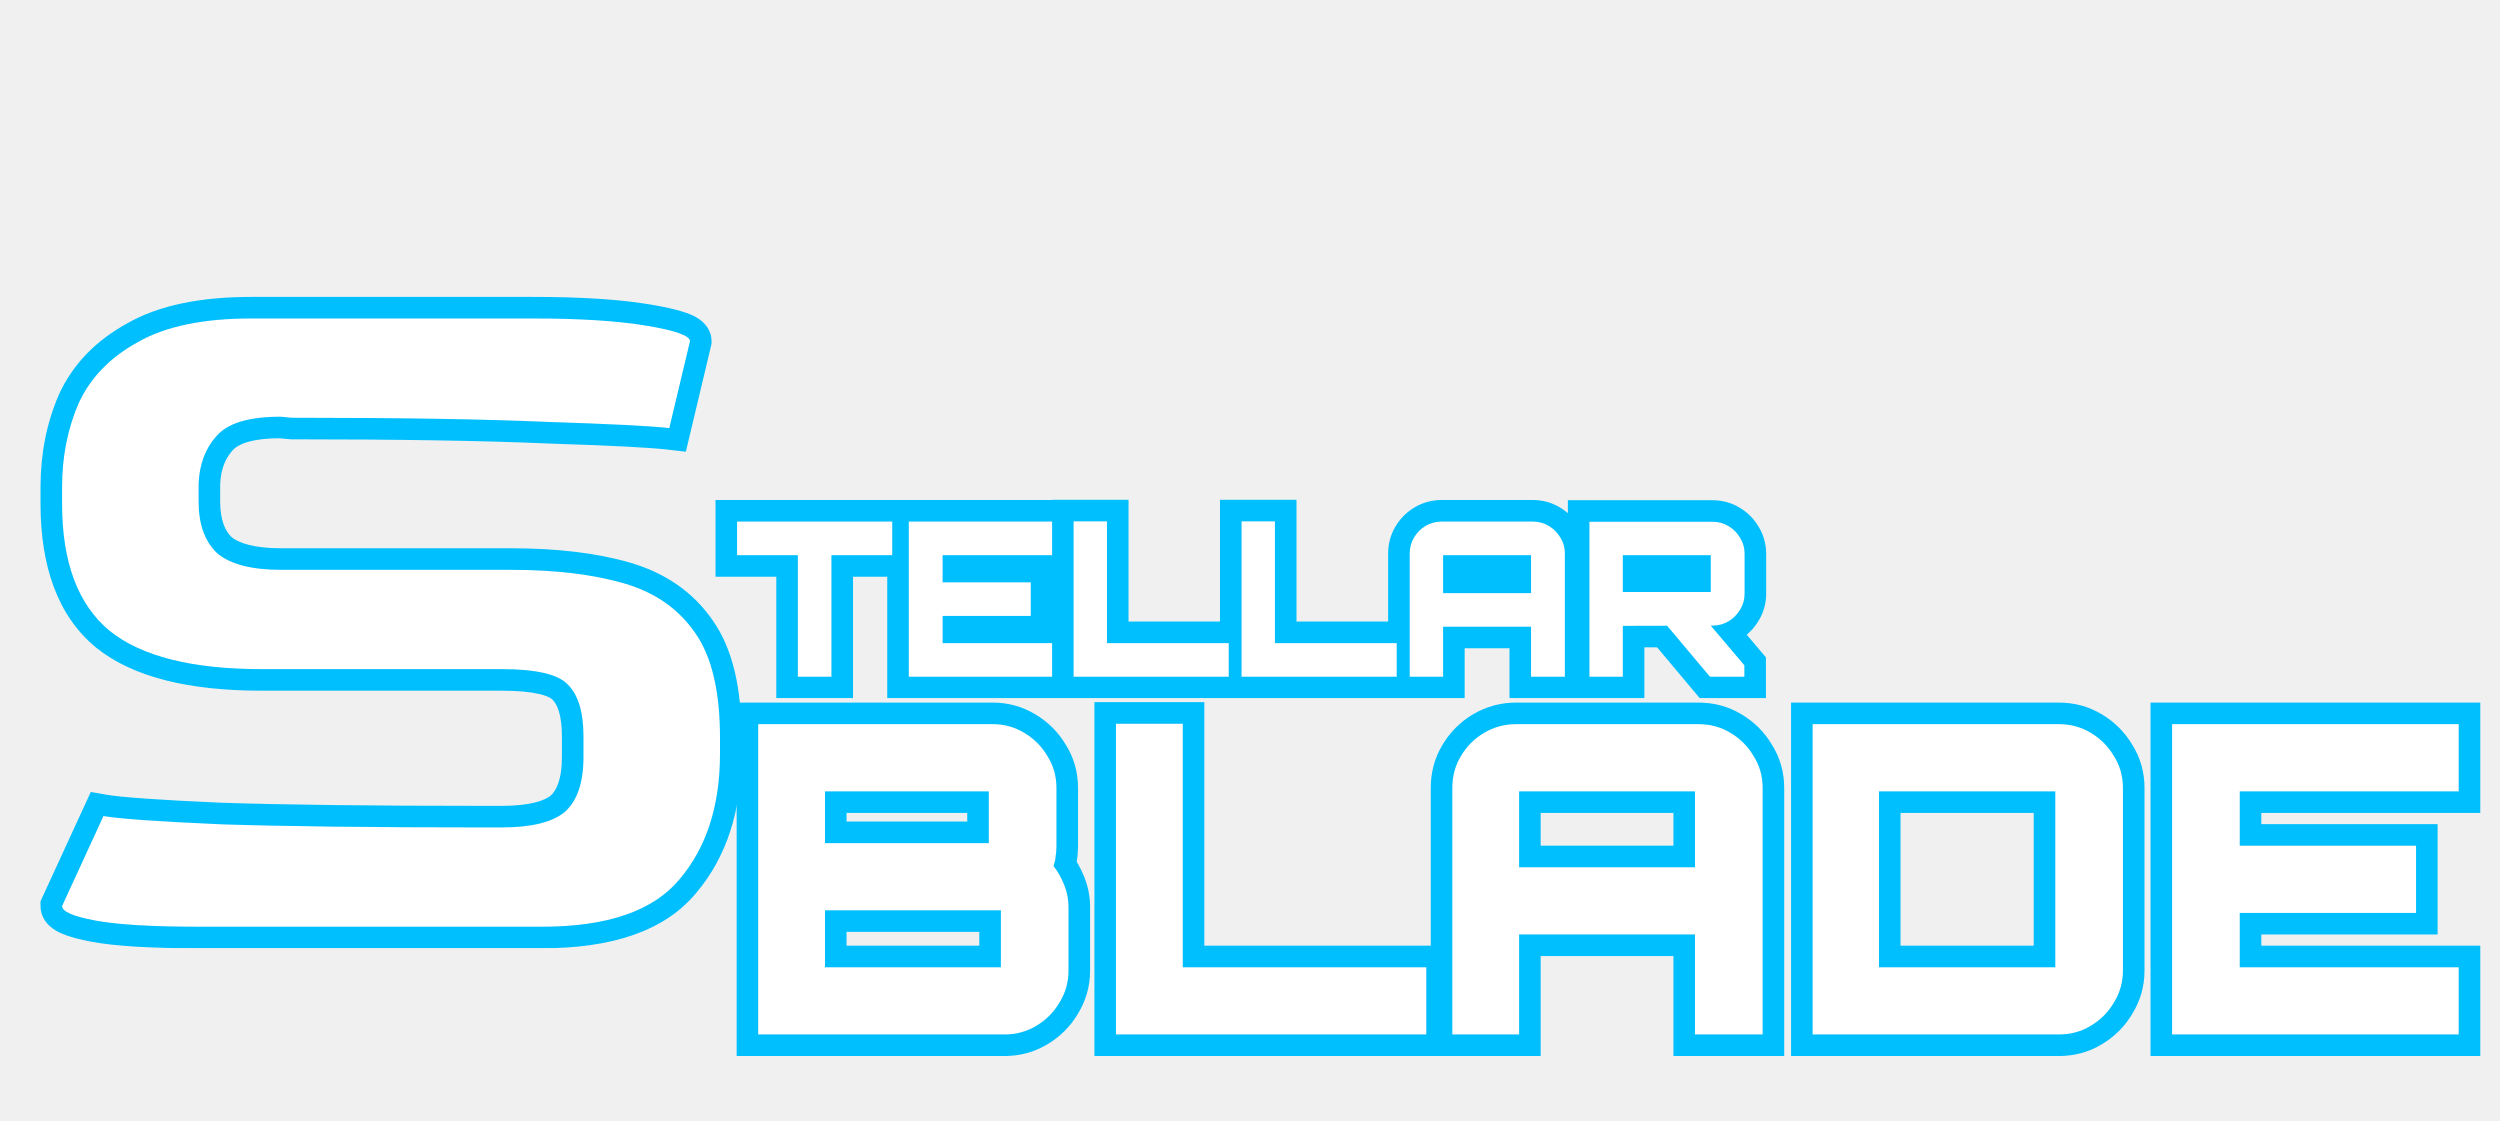
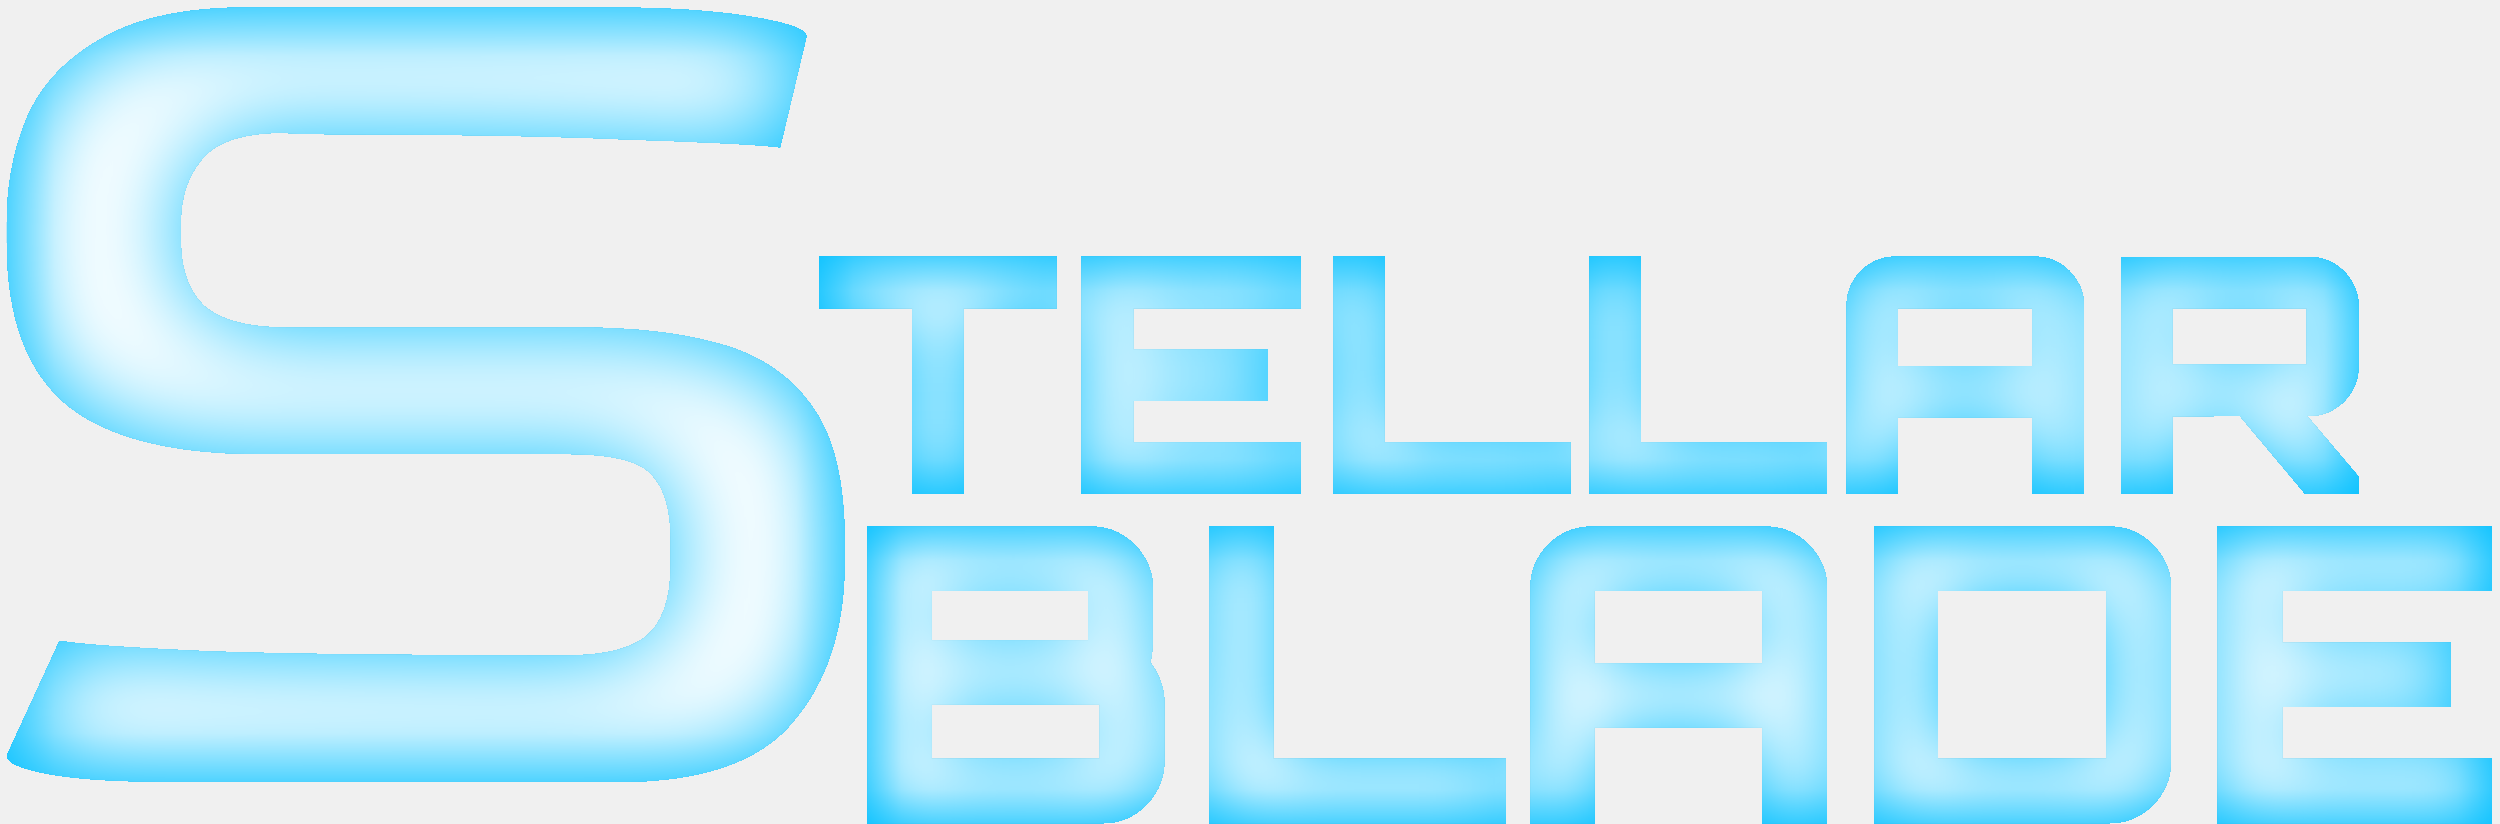
- <svg xmlns="http://www.w3.org/2000/svg" width="116" height="52" viewBox="0 0 116 52" fill="none">
-   <mask id="path-1-outside-1_1_17" maskUnits="userSpaceOnUse" x="33" y="22.4" width="49" height="10" fill="black">
-     <rect fill="white" x="33" y="22.4" width="49" height="10" />
-     <path d="M37.02 31.4V25.76H34.2V24.2H41.4V25.76H38.58V31.4H37.02ZM42.168 31.4V24.2H48.818V25.76H43.738V27.02H47.828V28.58H43.738V29.84H48.818V31.4H42.168ZM49.814 31.4V24.19H51.364V29.84H57.014V31.4H49.814ZM57.607 31.4V24.19H59.157V29.84H64.807V31.4H57.607ZM65.41 31.4V25.68C65.41 25.407 65.477 25.16 65.61 24.94C65.743 24.713 65.923 24.533 66.15 24.4C66.377 24.267 66.623 24.2 66.89 24.2H71.12C71.393 24.2 71.64 24.267 71.86 24.4C72.087 24.533 72.267 24.713 72.4 24.94C72.54 25.16 72.61 25.407 72.61 25.68V31.4H71.04V29.08H66.96V31.4H65.41ZM66.96 27.52H71.04V25.76H66.96V27.52ZM79.34 31.4L77.249 28.91H79.279L80.939 30.87V31.4H79.34ZM73.749 31.4V24.21H79.46C79.733 24.21 79.98 24.277 80.2 24.41C80.426 24.543 80.606 24.723 80.74 24.95C80.879 25.177 80.95 25.423 80.95 25.69V27.55C80.95 27.817 80.879 28.063 80.74 28.29C80.606 28.517 80.426 28.697 80.2 28.83C79.98 28.963 79.733 29.03 79.46 29.03L75.299 29.04V31.4H73.749ZM75.299 27.47L79.379 27.47V25.76L75.299 25.76V27.47Z" />
-   </mask>
-   <path d="M37.02 31.4V25.76H34.2V24.2H41.4V25.76H38.58V31.4H37.02ZM42.168 31.4V24.2H48.818V25.76H43.738V27.02H47.828V28.58H43.738V29.84H48.818V31.4H42.168ZM49.814 31.4V24.19H51.364V29.84H57.014V31.4H49.814ZM57.607 31.4V24.19H59.157V29.84H64.807V31.4H57.607ZM65.41 31.4V25.68C65.41 25.407 65.477 25.16 65.61 24.94C65.743 24.713 65.923 24.533 66.15 24.4C66.377 24.267 66.623 24.2 66.89 24.2H71.12C71.393 24.2 71.64 24.267 71.86 24.4C72.087 24.533 72.267 24.713 72.4 24.94C72.54 25.16 72.61 25.407 72.61 25.68V31.4H71.04V29.08H66.96V31.4H65.41ZM66.96 27.52H71.04V25.76H66.96V27.52ZM79.34 31.4L77.249 28.91H79.279L80.939 30.87V31.4H79.34ZM73.749 31.4V24.21H79.46C79.733 24.21 79.98 24.277 80.2 24.41C80.426 24.543 80.606 24.723 80.74 24.95C80.879 25.177 80.95 25.423 80.95 25.69V27.55C80.95 27.817 80.879 28.063 80.74 28.29C80.606 28.517 80.426 28.697 80.2 28.83C79.98 28.963 79.733 29.03 79.46 29.03L75.299 29.04V31.4H73.749ZM75.299 27.47L79.379 27.47V25.76L75.299 25.76V27.47Z" fill="white" />
-   <path d="M37.02 31.4H36.02V32.4H37.02V31.4ZM37.02 25.76H38.02V24.76H37.02V25.76ZM34.2 25.76H33.2V26.76H34.2V25.76ZM34.2 24.2V23.2H33.2V24.2H34.2ZM41.4 24.2H42.4V23.2H41.4V24.2ZM41.4 25.76V26.76H42.4V25.76H41.4ZM38.58 25.76V24.76H37.58V25.76H38.58ZM38.58 31.4V32.4H39.58V31.4H38.58ZM38.02 31.4V25.76H36.02V31.4H38.02ZM37.02 24.76H34.2V26.76H37.02V24.76ZM35.2 25.76V24.2H33.2V25.76H35.2ZM34.2 25.2H41.4V23.2H34.2V25.2ZM40.4 24.2V25.76H42.4V24.2H40.4ZM41.4 24.76H38.58V26.76H41.4V24.76ZM37.58 25.76V31.4H39.58V25.76H37.58ZM38.58 30.4H37.02V32.4H38.58V30.4ZM42.168 31.4H41.168V32.4H42.168V31.4ZM42.168 24.2V23.2H41.168V24.2H42.168ZM48.818 24.2H49.818V23.2H48.818V24.2ZM48.818 25.76V26.76H49.818V25.76H48.818ZM43.738 25.76V24.76H42.738V25.76H43.738ZM43.738 27.02H42.738V28.02H43.738V27.02ZM47.828 27.02H48.828V26.02H47.828V27.02ZM47.828 28.58V29.58H48.828V28.58H47.828ZM43.738 28.58V27.58H42.738V28.58H43.738ZM43.738 29.84H42.738V30.84H43.738V29.84ZM48.818 29.84H49.818V28.84H48.818V29.84ZM48.818 31.4V32.4H49.818V31.4H48.818ZM43.168 31.4V24.2H41.168V31.4H43.168ZM42.168 25.2H48.818V23.2H42.168V25.2ZM47.818 24.2V25.76H49.818V24.2H47.818ZM48.818 24.76H43.738V26.76H48.818V24.76ZM42.738 25.76V27.02H44.738V25.76H42.738ZM43.738 28.02H47.828V26.02H43.738V28.02ZM46.828 27.02V28.58H48.828V27.02H46.828ZM47.828 27.58H43.738V29.58H47.828V27.58ZM42.738 28.58V29.84H44.738V28.58H42.738ZM43.738 30.84H48.818V28.84H43.738V30.84ZM47.818 29.84V31.4H49.818V29.84H47.818ZM48.818 30.4H42.168V32.4H48.818V30.4ZM49.814 31.4H48.814V32.4H49.814V31.4ZM49.814 24.19V23.19H48.814V24.19H49.814ZM51.364 24.19H52.364V23.19H51.364V24.19ZM51.364 29.84H50.364V30.84H51.364V29.84ZM57.014 29.84H58.014V28.84H57.014V29.84ZM57.014 31.4V32.4H58.014V31.4H57.014ZM50.814 31.4V24.19H48.814V31.4H50.814ZM49.814 25.19H51.364V23.19H49.814V25.19ZM50.364 24.19V29.84H52.364V24.19H50.364ZM51.364 30.84H57.014V28.84H51.364V30.84ZM56.014 29.84V31.4H58.014V29.84H56.014ZM57.014 30.4H49.814V32.4H57.014V30.4ZM57.607 31.4H56.607V32.4H57.607V31.4ZM57.607 24.19V23.19H56.607V24.19H57.607ZM59.157 24.19H60.157V23.19H59.157V24.19ZM59.157 29.84H58.157V30.84H59.157V29.84ZM64.807 29.84H65.807V28.84H64.807V29.84ZM64.807 31.4V32.4H65.807V31.4H64.807ZM58.607 31.4V24.19H56.607V31.4H58.607ZM57.607 25.19H59.157V23.19H57.607V25.19ZM58.157 24.19V29.84H60.157V24.19H58.157ZM59.157 30.84H64.807V28.84H59.157V30.84ZM63.807 29.84V31.4H65.807V29.84H63.807ZM64.807 30.4H57.607V32.4H64.807V30.4ZM65.41 31.4H64.41V32.4H65.41V31.4ZM65.61 24.94L66.465 25.458L66.472 25.447L65.61 24.94ZM66.15 24.4L65.643 23.538L65.643 23.538L66.15 24.4ZM71.86 24.4L71.342 25.255L71.353 25.262L71.86 24.4ZM72.4 24.94L71.538 25.447L71.547 25.462L71.556 25.477L72.4 24.94ZM72.61 31.4V32.4H73.61V31.4H72.61ZM71.04 31.4H70.04V32.4H71.04V31.4ZM71.04 29.08H72.04V28.08H71.04V29.08ZM66.96 29.08V28.08H65.96V29.08H66.96ZM66.96 31.4V32.4H67.96V31.4H66.96ZM66.96 27.52H65.96V28.52H66.96V27.52ZM71.04 27.52V28.52H72.04V27.52H71.04ZM71.04 25.76H72.04V24.76H71.04V25.76ZM66.96 25.76V24.76H65.96V25.76H66.96ZM66.41 31.4V25.68H64.41V31.4H66.41ZM66.41 25.68C66.41 25.578 66.433 25.512 66.465 25.458L64.755 24.422C64.521 24.808 64.41 25.236 64.41 25.68H66.41ZM66.472 25.447C66.519 25.367 66.577 25.309 66.657 25.262L65.643 23.538C65.27 23.758 64.968 24.06 64.748 24.433L66.472 25.447ZM66.657 25.262C66.728 25.22 66.799 25.2 66.89 25.2V23.2C66.448 23.2 66.026 23.313 65.643 23.538L66.657 25.262ZM66.89 25.2H71.12V23.2L66.89 23.2V25.2ZM71.12 25.2C71.223 25.2 71.288 25.223 71.342 25.255L72.378 23.545C71.992 23.311 71.564 23.2 71.12 23.2V25.2ZM71.353 25.262C71.433 25.309 71.491 25.367 71.538 25.447L73.262 24.433C73.043 24.06 72.74 23.758 72.367 23.538L71.353 25.262ZM71.556 25.477C71.589 25.529 71.61 25.587 71.61 25.68H73.61C73.61 25.226 73.491 24.791 73.244 24.403L71.556 25.477ZM71.61 25.68V31.4H73.61V25.68H71.61ZM72.61 30.4H71.04V32.4H72.61V30.4ZM72.04 31.4V29.08H70.04V31.4H72.04ZM71.04 28.08H66.96V30.08H71.04V28.08ZM65.96 29.08V31.4H67.96V29.08H65.96ZM66.96 30.4H65.41V32.4H66.96V30.4ZM66.96 28.52H71.04V26.52H66.96V28.52ZM72.04 27.52V25.76H70.04V27.52H72.04ZM71.04 24.76H66.96V26.76H71.04V24.76ZM65.96 25.76V27.52H67.96V25.76H65.96ZM79.34 31.4L78.573 32.043L78.873 32.4H79.34V31.4ZM77.249 28.91V27.91L75.105 27.91L76.484 29.553L77.249 28.91ZM79.279 28.91L80.043 28.264L79.743 27.91H79.279V28.91ZM80.939 30.87H81.939V30.503L81.703 30.224L80.939 30.87ZM80.939 31.4V32.4H81.939V31.4H80.939ZM73.749 31.4H72.749V32.4H73.749V31.4ZM73.749 24.21V23.21H72.749V24.21L73.749 24.21ZM80.2 24.41L79.681 25.265L79.692 25.272L80.2 24.41ZM80.74 24.95L79.877 25.457L79.883 25.466L79.889 25.476L80.74 24.95ZM80.74 28.29L79.889 27.765L79.883 27.774L79.877 27.783L80.74 28.29ZM80.2 28.83L79.692 27.968L79.681 27.975L80.2 28.83ZM79.46 29.03L79.46 28.03L79.457 28.03L79.46 29.03ZM75.299 29.04L75.297 28.04L74.299 28.042V29.04H75.299ZM75.299 31.4V32.4H76.299V31.4H75.299ZM75.299 27.47H74.299V28.47H75.299V27.47ZM79.379 27.47V28.47H80.379V27.47H79.379ZM79.379 25.76H80.379V24.76H79.379V25.76ZM75.299 25.76V24.76H74.299V25.76H75.299ZM80.105 30.757L78.015 28.267L76.484 29.553L78.573 32.043L80.105 30.757ZM77.249 29.91H79.279V27.91H77.249V29.91ZM78.516 29.556L80.176 31.516L81.703 30.224L80.043 28.264L78.516 29.556ZM79.939 30.87V31.4H81.939V30.87H79.939ZM80.939 30.4H79.34V32.4H80.939V30.4ZM74.749 31.4V24.21L72.749 24.21V31.4H74.749ZM73.749 25.21H79.46V23.21H73.749V25.21ZM79.46 25.21C79.562 25.21 79.627 25.233 79.681 25.265L80.718 23.555C80.332 23.321 79.904 23.21 79.46 23.21V25.21ZM79.692 25.272C79.772 25.319 79.83 25.377 79.877 25.457L81.601 24.443C81.382 24.07 81.08 23.768 80.707 23.548L79.692 25.272ZM79.889 25.476C79.931 25.544 79.95 25.609 79.95 25.69H81.95C81.95 25.238 81.828 24.809 81.59 24.424L79.889 25.476ZM79.95 25.69V27.55H81.95V25.69H79.95ZM79.95 27.55C79.95 27.631 79.931 27.696 79.889 27.765L81.59 28.816C81.828 28.431 81.95 28.002 81.95 27.55H79.95ZM79.877 27.783C79.83 27.863 79.772 27.921 79.692 27.968L80.707 29.692C81.08 29.472 81.382 29.17 81.601 28.797L79.877 27.783ZM79.681 27.975C79.627 28.007 79.562 28.03 79.46 28.03V30.03C79.904 30.03 80.332 29.919 80.718 29.685L79.681 27.975ZM79.457 28.03L75.297 28.04L75.302 30.04L79.462 30.03L79.457 28.03ZM74.299 29.04V31.4H76.299V29.04H74.299ZM75.299 30.4H73.749V32.4H75.299V30.4ZM75.299 28.47L79.379 28.47V26.47L75.299 26.47V28.47ZM80.379 27.47V25.76H78.379V27.47H80.379ZM79.379 24.76H75.299V26.76L79.379 26.76V24.76ZM74.299 25.76V27.47H76.299V25.76H74.299Z" fill="#00BFFF" mask="url(#path-1-outside-1_1_17)" />
-   <mask id="path-3-outside-2_1_17" maskUnits="userSpaceOnUse" x="34" y="32" width="82" height="17" fill="black">
-     <rect fill="white" x="34" y="32" width="82" height="17" />
-     <path d="M35.18 48V33.6H46.06C46.593 33.6 47.08 33.733 47.52 34C47.973 34.267 48.333 34.627 48.6 35.08C48.88 35.52 49.02 36.013 49.02 36.56V39.26C49.02 39.433 49.007 39.6 48.98 39.76C48.967 39.907 48.933 40.047 48.88 40.18C49.08 40.433 49.247 40.727 49.38 41.06C49.513 41.393 49.58 41.727 49.58 42.06V45.04C49.58 45.573 49.44 46.067 49.16 46.52C48.893 46.973 48.533 47.333 48.08 47.6C47.64 47.867 47.147 48 46.6 48H35.18ZM38.28 44.88H46.44V42.24H38.28V44.88ZM38.28 39.12H45.88V36.72H38.28V39.12ZM51.781 48V33.58H54.881V44.88H66.181V48H51.781ZM67.387 48V36.56C67.387 36.013 67.52 35.52 67.787 35.08C68.053 34.627 68.413 34.267 68.867 34C69.32 33.733 69.813 33.6 70.347 33.6H78.807C79.353 33.6 79.847 33.733 80.287 34C80.74 34.267 81.1 34.627 81.367 35.08C81.647 35.52 81.787 36.013 81.787 36.56V48H78.647V43.36H70.487V48H67.387ZM70.487 40.24H78.647V36.72H70.487V40.24ZM84.105 48V33.6H95.525C96.072 33.6 96.565 33.733 97.005 34C97.459 34.267 97.819 34.627 98.085 35.08C98.365 35.52 98.505 36.013 98.505 36.56V45.04C98.505 45.573 98.365 46.067 98.085 46.52C97.819 46.973 97.459 47.333 97.005 47.6C96.565 47.867 96.072 48 95.525 48H84.105ZM87.185 44.88H95.365V36.72H87.185V44.88ZM100.785 48V33.6H114.085V36.72H103.925V39.24H112.105V42.36H103.925V44.88H114.085V48H100.785Z" />
-   </mask>
-   <path d="M35.18 48V33.6H46.06C46.593 33.6 47.08 33.733 47.52 34C47.973 34.267 48.333 34.627 48.6 35.08C48.88 35.52 49.02 36.013 49.02 36.56V39.26C49.02 39.433 49.007 39.6 48.98 39.76C48.967 39.907 48.933 40.047 48.88 40.18C49.08 40.433 49.247 40.727 49.38 41.06C49.513 41.393 49.58 41.727 49.58 42.06V45.04C49.58 45.573 49.44 46.067 49.16 46.52C48.893 46.973 48.533 47.333 48.08 47.6C47.64 47.867 47.147 48 46.6 48H35.18ZM38.28 44.88H46.44V42.24H38.28V44.88ZM38.28 39.12H45.88V36.72H38.28V39.12ZM51.781 48V33.58H54.881V44.88H66.181V48H51.781ZM67.387 48V36.56C67.387 36.013 67.52 35.52 67.787 35.08C68.053 34.627 68.413 34.267 68.867 34C69.32 33.733 69.813 33.6 70.347 33.6H78.807C79.353 33.6 79.847 33.733 80.287 34C80.74 34.267 81.1 34.627 81.367 35.08C81.647 35.52 81.787 36.013 81.787 36.56V48H78.647V43.36H70.487V48H67.387ZM70.487 40.24H78.647V36.72H70.487V40.24ZM84.105 48V33.6H95.525C96.072 33.6 96.565 33.733 97.005 34C97.459 34.267 97.819 34.627 98.085 35.08C98.365 35.52 98.505 36.013 98.505 36.56V45.04C98.505 45.573 98.365 46.067 98.085 46.52C97.819 46.973 97.459 47.333 97.005 47.6C96.565 47.867 96.072 48 95.525 48H84.105ZM87.185 44.88H95.365V36.72H87.185V44.88ZM100.785 48V33.6H114.085V36.72H103.925V39.24H112.105V42.36H103.925V44.88H114.085V48H100.785Z" fill="white" />
-   <path d="M35.18 48H34.18V49H35.18V48ZM35.18 33.6V32.6H34.18V33.6H35.18ZM47.52 34L47.002 34.855L47.013 34.862L47.52 34ZM48.6 35.08L47.738 35.587L47.747 35.602L47.756 35.617L48.6 35.08ZM48.98 39.76L47.994 39.596L47.987 39.632L47.984 39.669L48.98 39.76ZM48.88 40.18L47.952 39.809L47.737 40.346L48.095 40.8L48.88 40.18ZM49.38 41.06L48.452 41.431L48.452 41.431L49.38 41.06ZM49.16 46.52L48.309 45.995L48.303 46.004L48.298 46.013L49.16 46.52ZM48.08 47.6L47.573 46.738L47.562 46.745L48.08 47.6ZM38.28 44.88H37.28V45.88H38.28V44.88ZM46.44 44.88V45.88H47.44V44.88H46.44ZM46.44 42.24H47.44V41.24H46.44V42.24ZM38.28 42.24V41.24H37.28V42.24H38.28ZM38.28 39.12H37.28V40.12H38.28V39.12ZM45.88 39.12V40.12H46.88V39.12H45.88ZM45.88 36.72H46.88V35.72H45.88V36.72ZM38.28 36.72V35.72H37.28V36.72H38.28ZM36.18 48V33.6H34.18V48H36.18ZM35.18 34.6H46.06V32.6H35.18V34.6ZM46.06 34.6C46.418 34.6 46.724 34.687 47.002 34.855L48.038 33.145C47.436 32.78 46.769 32.6 46.06 32.6V34.6ZM47.013 34.862C47.32 35.042 47.558 35.28 47.738 35.587L49.462 34.573C49.109 33.973 48.627 33.491 48.027 33.138L47.013 34.862ZM47.756 35.617C47.929 35.889 48.02 36.194 48.02 36.56H50.02C50.02 35.833 49.831 35.151 49.444 34.543L47.756 35.617ZM48.02 36.56V39.26H50.02V36.56H48.02ZM48.02 39.26C48.02 39.382 48.011 39.493 47.994 39.596L49.966 39.924C50.003 39.706 50.02 39.485 50.02 39.26H48.02ZM47.984 39.669C47.979 39.722 47.968 39.767 47.952 39.809L49.809 40.551C49.899 40.326 49.954 40.091 49.976 39.85L47.984 39.669ZM48.095 40.8C48.229 40.97 48.35 41.177 48.452 41.431L50.309 40.689C50.143 40.276 49.931 39.897 49.665 39.56L48.095 40.8ZM48.452 41.431C48.541 41.656 48.58 41.863 48.58 42.06H50.58C50.58 41.59 50.485 41.131 50.309 40.689L48.452 41.431ZM48.58 42.06V45.04H50.58V42.06H48.58ZM48.58 45.04C48.58 45.388 48.492 45.699 48.309 45.995L50.011 47.045C50.388 46.434 50.58 45.759 50.58 45.04H48.58ZM48.298 46.013C48.118 46.32 47.88 46.558 47.573 46.738L48.587 48.462C49.187 48.109 49.669 47.627 50.022 47.027L48.298 46.013ZM47.562 46.745C47.288 46.911 46.976 47 46.6 47V49C47.318 49 47.992 48.823 48.598 48.455L47.562 46.745ZM46.6 47H35.18V49H46.6V47ZM38.28 45.88H46.44V43.88H38.28V45.88ZM47.44 44.88V42.24H45.44V44.88H47.44ZM46.44 41.24H38.28V43.24H46.44V41.24ZM37.28 42.24V44.88H39.28V42.24H37.28ZM38.28 40.12H45.88V38.12H38.28V40.12ZM46.88 39.12V36.72H44.88V39.12H46.88ZM45.88 35.72H38.28V37.72H45.88V35.72ZM37.28 36.72V39.12H39.28V36.72H37.28ZM51.781 48H50.781V49H51.781V48ZM51.781 33.58V32.58H50.781V33.58H51.781ZM54.881 33.58H55.881V32.58H54.881V33.58ZM54.881 44.88H53.881V45.88H54.881V44.88ZM66.181 44.88H67.181V43.88H66.181V44.88ZM66.181 48V49H67.181V48H66.181ZM52.781 48V33.58H50.781V48H52.781ZM51.781 34.58H54.881V32.58H51.781V34.58ZM53.881 33.58V44.88H55.881V33.58H53.881ZM54.881 45.88H66.181V43.88H54.881V45.88ZM65.181 44.88V48H67.181V44.88H65.181ZM66.181 47H51.781V49H66.181V47ZM67.387 48H66.387V49H67.387V48ZM67.787 35.08L68.642 35.598L68.648 35.587L67.787 35.08ZM68.867 34L68.359 33.138L68.359 33.138L68.867 34ZM80.287 34L79.768 34.855L79.779 34.862L80.287 34ZM81.367 35.08L80.505 35.587L80.513 35.602L80.523 35.617L81.367 35.08ZM81.787 48V49H82.787V48H81.787ZM78.647 48H77.647V49H78.647V48ZM78.647 43.36H79.647V42.36H78.647V43.36ZM70.487 43.36V42.36H69.487V43.36H70.487ZM70.487 48V49H71.487V48H70.487ZM70.487 40.24H69.487V41.24H70.487V40.24ZM78.647 40.24V41.24H79.647V40.24H78.647ZM78.647 36.72H79.647V35.72H78.647V36.72ZM70.487 36.72V35.72H69.487V36.72H70.487ZM68.387 48V36.56H66.387V48H68.387ZM68.387 36.56C68.387 36.184 68.476 35.872 68.642 35.598L66.931 34.562C66.564 35.168 66.387 35.843 66.387 36.56H68.387ZM68.648 35.587C68.829 35.28 69.067 35.042 69.374 34.862L68.359 33.138C67.76 33.491 67.278 33.973 66.925 34.573L68.648 35.587ZM69.374 34.862C69.671 34.687 69.989 34.6 70.347 34.6V32.6C69.638 32.6 68.969 32.78 68.359 33.138L69.374 34.862ZM70.347 34.6H78.807V32.6H70.347V34.6ZM78.807 34.6C79.182 34.6 79.494 34.689 79.768 34.855L80.805 33.145C80.199 32.777 79.524 32.6 78.807 32.6V34.6ZM79.779 34.862C80.086 35.042 80.324 35.28 80.505 35.587L82.228 34.573C81.876 33.973 81.394 33.491 80.794 33.138L79.779 34.862ZM80.523 35.617C80.696 35.889 80.787 36.194 80.787 36.56H82.787C82.787 35.833 82.597 35.151 82.21 34.543L80.523 35.617ZM80.787 36.56V48H82.787V36.56H80.787ZM81.787 47H78.647V49H81.787V47ZM79.647 48V43.36H77.647V48H79.647ZM78.647 42.36H70.487V44.36H78.647V42.36ZM69.487 43.36V48H71.487V43.36H69.487ZM70.487 47H67.387V49H70.487V47ZM70.487 41.24H78.647V39.24H70.487V41.24ZM79.647 40.24V36.72H77.647V40.24H79.647ZM78.647 35.72H70.487V37.72H78.647V35.72ZM69.487 36.72V40.24H71.487V36.72H69.487ZM84.105 48H83.105V49H84.105V48ZM84.105 33.6V32.6H83.105V33.6H84.105ZM97.005 34L96.487 34.855L96.498 34.862L97.005 34ZM98.085 35.08L97.223 35.587L97.232 35.602L97.242 35.617L98.085 35.08ZM98.085 46.52L97.234 45.995L97.229 46.004L97.223 46.013L98.085 46.52ZM97.005 47.6L96.498 46.738L96.487 46.745L97.005 47.6ZM87.185 44.88H86.185V45.88H87.185V44.88ZM95.365 44.88V45.88H96.365V44.88H95.365ZM95.365 36.72H96.365V35.72H95.365V36.72ZM87.185 36.72V35.72H86.185V36.72H87.185ZM85.105 48V33.6H83.105V48H85.105ZM84.105 34.6H95.525V32.6H84.105V34.6ZM95.525 34.6C95.901 34.6 96.213 34.689 96.487 34.855L97.524 33.145C96.918 32.777 96.243 32.6 95.525 32.6V34.6ZM96.498 34.862C96.805 35.042 97.043 35.28 97.223 35.587L98.947 34.573C98.594 33.973 98.112 33.491 97.512 33.138L96.498 34.862ZM97.242 35.617C97.415 35.889 97.505 36.194 97.505 36.56H99.505C99.505 35.833 99.316 35.151 98.929 34.543L97.242 35.617ZM97.505 36.56V45.04H99.505V36.56H97.505ZM97.505 45.04C97.505 45.388 97.417 45.699 97.234 45.995L98.936 47.045C99.314 46.434 99.505 45.759 99.505 45.04H97.505ZM97.223 46.013C97.043 46.32 96.805 46.558 96.498 46.738L97.512 48.462C98.112 48.109 98.594 47.627 98.947 47.027L97.223 46.013ZM96.487 46.745C96.213 46.911 95.901 47 95.525 47V49C96.243 49 96.918 48.823 97.524 48.455L96.487 46.745ZM95.525 47H84.105V49H95.525V47ZM87.185 45.88H95.365V43.88H87.185V45.88ZM96.365 44.88V36.72H94.365V44.88H96.365ZM95.365 35.72H87.185V37.72H95.365V35.72ZM86.185 36.72V44.88H88.185V36.72H86.185ZM100.785 48H99.785V49H100.785V48ZM100.785 33.6V32.6H99.785V33.6H100.785ZM114.085 33.6H115.085V32.6H114.085V33.6ZM114.085 36.72V37.72H115.085V36.72H114.085ZM103.925 36.72V35.72H102.925V36.72H103.925ZM103.925 39.24H102.925V40.24H103.925V39.24ZM112.105 39.24H113.105V38.24H112.105V39.24ZM112.105 42.36V43.36H113.105V42.36H112.105ZM103.925 42.36V41.36H102.925V42.36H103.925ZM103.925 44.88H102.925V45.88H103.925V44.88ZM114.085 44.88H115.085V43.88H114.085V44.88ZM114.085 48V49H115.085V48H114.085ZM101.785 48V33.6H99.785V48H101.785ZM100.785 34.6H114.085V32.6H100.785V34.6ZM113.085 33.6V36.72H115.085V33.6H113.085ZM114.085 35.72H103.925V37.72H114.085V35.72ZM102.925 36.72V39.24H104.925V36.72H102.925ZM103.925 40.24H112.105V38.24H103.925V40.24ZM111.105 39.24V42.36H113.105V39.24H111.105ZM112.105 41.36H103.925V43.36H112.105V41.36ZM102.925 42.36V44.88H104.925V42.36H102.925ZM103.925 45.88H114.085V43.88H103.925V45.88ZM113.085 44.88V48H115.085V44.88H113.085ZM114.085 47H100.785V49H114.085V47Z" fill="#00BFFF" mask="url(#path-3-outside-2_1_17)" />
-   <mask id="path-5-outside-3_1_17" maskUnits="userSpaceOnUse" x="1" y="13" width="34" height="31" fill="black">
-     <rect fill="white" x="1" y="13" width="34" height="31" />
-     <path d="M9.216 43C7.04 43 5.44 42.904 4.416 42.712C3.392 42.52 2.88 42.296 2.88 42.04L4.8 37.864C5.536 37.992 7.36 38.12 10.272 38.248C13.216 38.344 17.248 38.392 22.368 38.392H23.28C24.656 38.392 25.632 38.152 26.208 37.672C26.784 37.16 27.072 36.312 27.072 35.128V34.168C27.072 33.048 26.832 32.248 26.352 31.768C25.904 31.288 24.88 31.048 23.28 31.048H12.144C8.912 31.048 6.56 30.456 5.088 29.272C3.616 28.056 2.88 26.088 2.88 23.368V22.6C2.88 21.192 3.136 19.896 3.648 18.712C4.192 17.528 5.104 16.584 6.384 15.88C7.664 15.144 9.424 14.776 11.664 14.776H24.72C26.896 14.776 28.656 14.888 30 15.112C31.344 15.336 32.016 15.576 32.016 15.832L31.056 19.864C30.224 19.768 28.336 19.672 25.392 19.576C22.448 19.448 18.496 19.384 13.536 19.384L13.008 19.336C11.536 19.336 10.544 19.64 10.032 20.248C9.52 20.824 9.248 21.56 9.216 22.456V23.272C9.216 24.328 9.504 25.128 10.08 25.672C10.688 26.184 11.68 26.44 13.056 26.44H23.712C25.76 26.44 27.504 26.648 28.944 27.064C30.384 27.48 31.488 28.248 32.256 29.368C33.024 30.456 33.408 32.072 33.408 34.216V34.984C33.408 37.384 32.784 39.32 31.536 40.792C30.32 42.264 28.192 43 25.152 43H9.216Z" />
-   </mask>
-   <path d="M9.216 43C7.04 43 5.44 42.904 4.416 42.712C3.392 42.52 2.88 42.296 2.88 42.04L4.8 37.864C5.536 37.992 7.36 38.12 10.272 38.248C13.216 38.344 17.248 38.392 22.368 38.392H23.28C24.656 38.392 25.632 38.152 26.208 37.672C26.784 37.16 27.072 36.312 27.072 35.128V34.168C27.072 33.048 26.832 32.248 26.352 31.768C25.904 31.288 24.88 31.048 23.28 31.048H12.144C8.912 31.048 6.56 30.456 5.088 29.272C3.616 28.056 2.88 26.088 2.88 23.368V22.6C2.88 21.192 3.136 19.896 3.648 18.712C4.192 17.528 5.104 16.584 6.384 15.88C7.664 15.144 9.424 14.776 11.664 14.776H24.72C26.896 14.776 28.656 14.888 30 15.112C31.344 15.336 32.016 15.576 32.016 15.832L31.056 19.864C30.224 19.768 28.336 19.672 25.392 19.576C22.448 19.448 18.496 19.384 13.536 19.384L13.008 19.336C11.536 19.336 10.544 19.64 10.032 20.248C9.52 20.824 9.248 21.56 9.216 22.456V23.272C9.216 24.328 9.504 25.128 10.08 25.672C10.688 26.184 11.68 26.44 13.056 26.44H23.712C25.76 26.44 27.504 26.648 28.944 27.064C30.384 27.48 31.488 28.248 32.256 29.368C33.024 30.456 33.408 32.072 33.408 34.216V34.984C33.408 37.384 32.784 39.32 31.536 40.792C30.32 42.264 28.192 43 25.152 43H9.216Z" fill="white" />
-   <path d="M4.416 42.712L4.6 41.729L4.6 41.729L4.416 42.712ZM2.88 42.04L1.971 41.622L1.88 41.821V42.04H2.88ZM4.8 37.864L4.971 36.879L4.213 36.747L3.891 37.446L4.8 37.864ZM10.272 38.248L10.228 39.247L10.239 39.248L10.272 38.248ZM26.208 37.672L26.848 38.44L26.86 38.43L26.872 38.419L26.208 37.672ZM26.352 31.768L25.621 32.45L25.633 32.463L25.645 32.475L26.352 31.768ZM5.088 29.272L4.451 30.043L4.461 30.051L5.088 29.272ZM3.648 18.712L2.739 18.294L2.735 18.305L2.73 18.315L3.648 18.712ZM6.384 15.88L6.866 16.756L6.874 16.752L6.882 16.747L6.384 15.88ZM30 15.112L30.164 14.126L30.164 14.126L30 15.112ZM32.016 15.832L32.989 16.064L33.016 15.949V15.832H32.016ZM31.056 19.864L30.941 20.857L31.823 20.959L32.029 20.096L31.056 19.864ZM25.392 19.576L25.349 20.575L25.359 20.576L25.392 19.576ZM13.536 19.384L13.445 20.38L13.491 20.384H13.536V19.384ZM13.008 19.336L13.098 18.34L13.053 18.336H13.008V19.336ZM10.032 20.248L10.779 20.912L10.788 20.902L10.797 20.892L10.032 20.248ZM9.216 22.456L8.217 22.42L8.216 22.438V22.456H9.216ZM10.08 25.672L9.393 26.399L9.414 26.419L9.436 26.437L10.08 25.672ZM28.944 27.064L29.221 26.103L29.221 26.103L28.944 27.064ZM32.256 29.368L31.431 29.934L31.439 29.945L32.256 29.368ZM31.536 40.792L30.773 40.145L30.765 40.155L31.536 40.792ZM9.216 42C7.05 42 5.528 41.903 4.6 41.729L4.232 43.695C5.352 43.905 7.03 44 9.216 44V42ZM4.6 41.729C4.111 41.637 3.816 41.55 3.665 41.484C3.587 41.45 3.607 41.446 3.66 41.496C3.72 41.553 3.88 41.737 3.88 42.04H1.88C1.88 42.471 2.104 42.779 2.292 42.956C2.473 43.126 2.685 43.238 2.863 43.316C3.224 43.474 3.697 43.595 4.232 43.695L4.6 41.729ZM3.789 42.458L5.709 38.282L3.891 37.446L1.971 41.622L3.789 42.458ZM4.629 38.849C5.442 38.991 7.339 39.12 10.228 39.247L10.316 37.249C7.381 37.12 5.63 36.993 4.971 36.879L4.629 38.849ZM10.239 39.248C13.199 39.344 17.244 39.392 22.368 39.392V37.392C17.252 37.392 13.233 37.344 10.305 37.248L10.239 39.248ZM22.368 39.392H23.28V37.392H22.368V39.392ZM23.28 39.392C24.718 39.392 25.994 39.152 26.848 38.44L25.568 36.904C25.27 37.152 24.595 37.392 23.28 37.392V39.392ZM26.872 38.419C27.754 37.636 28.072 36.445 28.072 35.128H26.072C26.072 36.179 25.814 36.684 25.544 36.925L26.872 38.419ZM28.072 35.128V34.168H26.072V35.128H28.072ZM28.072 34.168C28.072 32.947 27.817 31.819 27.059 31.061L25.645 32.475C25.847 32.677 26.072 33.15 26.072 34.168H28.072ZM27.083 31.086C26.665 30.638 26.075 30.395 25.476 30.254C24.861 30.11 24.121 30.048 23.28 30.048V32.048C24.039 32.048 24.611 32.106 25.02 32.202C25.445 32.301 25.591 32.418 25.621 32.45L27.083 31.086ZM23.28 30.048H12.144V32.048H23.28V30.048ZM12.144 30.048C8.993 30.048 6.921 29.463 5.715 28.493L4.461 30.051C6.199 31.449 8.831 32.048 12.144 32.048V30.048ZM5.725 28.501C4.568 27.545 3.88 25.922 3.88 23.368H1.88C1.88 26.255 2.664 28.567 4.451 30.043L5.725 28.501ZM3.88 23.368V22.6H1.88V23.368H3.88ZM3.88 22.6C3.88 21.316 4.113 20.157 4.566 19.109L2.73 18.315C2.159 19.636 1.88 21.068 1.88 22.6H3.88ZM4.557 19.13C5.001 18.163 5.75 17.37 6.866 16.756L5.902 15.004C4.458 15.798 3.383 16.892 2.739 18.294L4.557 19.13ZM6.882 16.747C7.952 16.132 9.516 15.776 11.664 15.776V13.776C9.332 13.776 7.376 14.156 5.886 15.013L6.882 16.747ZM11.664 15.776H24.72V13.776H11.664V15.776ZM24.72 15.776C26.869 15.776 28.568 15.887 29.836 16.098L30.164 14.126C28.744 13.889 26.923 13.776 24.72 13.776V15.776ZM29.836 16.098C30.492 16.208 30.925 16.312 31.176 16.402C31.307 16.449 31.327 16.471 31.296 16.448C31.287 16.44 31.016 16.244 31.016 15.832H33.016C33.016 15.292 32.661 14.97 32.484 14.838C32.285 14.691 32.053 14.591 31.848 14.518C31.427 14.368 30.852 14.24 30.164 14.126L29.836 16.098ZM31.043 15.6L30.083 19.632L32.029 20.096L32.989 16.064L31.043 15.6ZM31.171 18.871C30.289 18.769 28.357 18.672 25.425 18.576L25.359 20.576C28.315 20.672 30.159 20.767 30.941 20.857L31.171 18.871ZM25.435 18.577C22.471 18.448 18.502 18.384 13.536 18.384V20.384C18.49 20.384 22.425 20.448 25.349 20.575L25.435 18.577ZM13.627 18.388L13.098 18.34L12.918 20.332L13.445 20.38L13.627 18.388ZM13.008 18.336C11.473 18.336 10.08 18.638 9.267 19.604L10.797 20.892C11.008 20.642 11.598 20.336 13.008 20.336V18.336ZM9.285 19.584C8.593 20.361 8.256 21.332 8.217 22.42L10.215 22.492C10.241 21.788 10.447 21.287 10.779 20.912L9.285 19.584ZM8.216 22.456V23.272H10.216V22.456H8.216ZM8.216 23.272C8.216 24.508 8.557 25.609 9.393 26.399L10.767 24.945C10.451 24.647 10.216 24.148 10.216 23.272H8.216ZM9.436 26.437C10.316 27.178 11.601 27.44 13.056 27.44V25.44C11.759 25.44 11.06 25.19 10.724 24.907L9.436 26.437ZM13.056 27.44H23.712V25.44H13.056V27.44ZM23.712 27.44C25.698 27.44 27.343 27.642 28.666 28.025L29.221 26.103C27.665 25.654 25.822 25.44 23.712 25.44V27.44ZM28.666 28.025C29.908 28.384 30.808 29.025 31.431 29.933L33.081 28.802C32.168 27.471 30.86 26.576 29.221 26.103L28.666 28.025ZM31.439 29.945C32.035 30.789 32.408 32.163 32.408 34.216H34.408C34.408 31.981 34.013 30.123 33.073 28.791L31.439 29.945ZM32.408 34.216V34.984H34.408V34.216H32.408ZM32.408 34.984C32.408 37.207 31.834 38.895 30.773 40.145L32.299 41.439C33.734 39.745 34.408 37.561 34.408 34.984H32.408ZM30.765 40.155C29.828 41.289 28.069 42 25.152 42V44C28.315 44 30.812 43.239 32.307 41.429L30.765 40.155ZM25.152 42H9.216V44H25.152V42Z" fill="#00BFFF" mask="url(#path-5-outside-3_1_17)" />
+ <svg xmlns="http://www.w3.org/2000/svg" viewBox="0 0 243 80" fill="none">
+   <g filter="url(#filter0_i_0_1)">
+     <path d="M17.576 76C11.773 76 7.507 75.744 4.776 75.232C2.045 74.72 0.68 74.123 0.68 73.44L5.8 62.304C7.763 62.645 12.627 62.987 20.392 63.328C28.243 63.584 38.995 63.712 52.648 63.712H55.08C58.749 63.712 61.352 63.072 62.888 61.792C64.424 60.427 65.192 58.165 65.192 55.008V52.448C65.192 49.461 64.552 47.328 63.272 46.048C62.077 44.768 59.347 44.128 55.08 44.128H25.384C16.765 44.128 10.493 42.549 6.568 39.392C2.643 36.149 0.68 30.901 0.68 23.648V21.6C0.68 17.845 1.363 14.389 2.728 11.232C4.179 8.075 6.611 5.557 10.024 3.68C13.437 1.717 18.131 0.736 24.104 0.736H58.92C64.723 0.736 69.416 1.035 73 1.632C76.584 2.229 78.376 2.869 78.376 3.552L75.816 14.304C73.597 14.048 68.563 13.792 60.712 13.536C52.861 13.195 42.323 13.024 29.096 13.024L27.688 12.896C23.763 12.896 21.117 13.707 19.752 15.328C18.387 16.864 17.661 18.827 17.576 21.216V23.392C17.576 26.208 18.344 28.341 19.88 29.792C21.501 31.157 24.147 31.84 27.816 31.84H56.232C61.693 31.84 66.344 32.395 70.184 33.504C74.024 34.613 76.968 36.661 79.016 39.648C81.064 42.549 82.088 46.859 82.088 52.576V54.624C82.088 61.024 80.424 66.187 77.096 70.112C73.853 74.037 68.179 76 60.072 76H17.576Z" fill="white" />
+   </g>
+   <g filter="url(#filter1_i_0_1)">
+     <path d="M88.664 48V29.952H79.64V24.96H102.68V29.952H93.656V48H88.664ZM105.137 48V24.96H126.417V29.952H110.161V33.984H123.249V38.976H110.161V43.008H126.417V48H105.137ZM129.605 48V24.928H134.565V43.008H152.645V48H129.605ZM154.543 48V24.928H159.503V43.008H177.583V48H154.543ZM179.512 48V29.696C179.512 28.821 179.726 28.032 180.152 27.328C180.579 26.603 181.155 26.027 181.88 25.6C182.606 25.173 183.395 24.96 184.248 24.96H197.784C198.659 24.96 199.448 25.173 200.152 25.6C200.878 26.027 201.454 26.603 201.88 27.328C202.328 28.032 202.552 28.821 202.552 29.696V48H197.528V40.576H184.472V48H179.512ZM184.472 35.584H197.528V29.952H184.472V35.584ZM224.086 48L217.398 40.032H223.894L229.206 46.304V48H224.086ZM206.198 48V24.992H224.47C225.345 24.992 226.134 25.205 226.838 25.632C227.564 26.059 228.14 26.635 228.566 27.36C229.014 28.085 229.238 28.875 229.238 29.728V35.68C229.238 36.533 229.014 37.323 228.566 38.048C228.14 38.773 227.564 39.349 226.838 39.776C226.134 40.203 225.345 40.416 224.47 40.416L211.158 40.448V48H206.198ZM211.158 35.424H224.214V29.952H211.158V35.424Z" fill="white" />
+   </g>
+   <g filter="url(#filter2_i_0_1)">
+     <path d="M84.36 80V51.2H106.12C107.187 51.2 108.16 51.467 109.04 52C109.947 52.533 110.667 53.253 111.2 54.16C111.76 55.04 112.04 56.027 112.04 57.12V62.52C112.04 62.867 112.013 63.2 111.96 63.52C111.933 63.813 111.867 64.093 111.76 64.36C112.16 64.867 112.493 65.453 112.76 66.12C113.027 66.787 113.16 67.453 113.16 68.12V74.08C113.16 75.147 112.88 76.133 112.32 77.04C111.787 77.947 111.067 78.667 110.16 79.2C109.28 79.733 108.293 80 107.2 80H84.36ZM90.56 73.76H106.88V68.48H90.56V73.76ZM90.56 62.24H105.76V57.44H90.56V62.24ZM117.561 80V51.16H123.761V73.76H146.361V80H117.561ZM148.773 80V57.12C148.773 56.027 149.04 55.04 149.573 54.16C150.106 53.253 150.826 52.533 151.733 52C152.64 51.467 153.626 51.2 154.693 51.2H171.613C172.706 51.2 173.693 51.467 174.573 52C175.48 52.533 176.2 53.253 176.733 54.16C177.293 55.04 177.573 56.027 177.573 57.12V80H171.293V70.72H154.973V80H148.773ZM154.973 64.48H171.293V57.44H154.973V64.48ZM182.211 80V51.2H205.051C206.144 51.2 207.131 51.467 208.011 52C208.917 52.533 209.637 53.253 210.171 54.16C210.731 55.04 211.011 56.027 211.011 57.12V74.08C211.011 75.147 210.731 76.133 210.171 77.04C209.637 77.947 208.917 78.667 208.011 79.2C207.131 79.733 206.144 80 205.051 80H182.211ZM188.371 73.76H204.731V57.44H188.371V73.76ZM215.57 80V51.2H242.17V57.44H221.85V62.48H238.21V68.72H221.85V73.76H242.17V80H215.57Z" fill="white" />
+   </g>
+   <defs>
+     <filter id="filter0_i_0_1" x="0.68" y="0.736" width="81.408" height="75.264" filterUnits="userSpaceOnUse" color-interpolation-filters="sRGB">
+       <feFlood flood-opacity="0" result="BackgroundImageFix" />
+       <feBlend mode="normal" in="SourceGraphic" in2="BackgroundImageFix" result="shape" />
+       <feColorMatrix in="SourceAlpha" type="matrix" values="0 0 0 0 0 0 0 0 0 0 0 0 0 0 0 0 0 0 127 0" result="hardAlpha" />
+       <feOffset />
+       <feGaussianBlur stdDeviation="5" />
+       <feComposite in2="hardAlpha" operator="arithmetic" k2="-1" k3="1" />
+       <feColorMatrix type="matrix" values="0 0 0 0 0 0 0 0 0 0.749 0 0 0 0 1 0 0 0 1 0" />
+       <feBlend mode="normal" in2="shape" result="effect1_innerShadow_0_1" />
+     </filter>
+     <filter id="filter1_i_0_1" x="79.64" y="24.928" width="149.598" height="23.072" filterUnits="userSpaceOnUse" color-interpolation-filters="sRGB">
+       <feFlood flood-opacity="0" result="BackgroundImageFix" />
+       <feBlend mode="normal" in="SourceGraphic" in2="BackgroundImageFix" result="shape" />
+       <feColorMatrix in="SourceAlpha" type="matrix" values="0 0 0 0 0 0 0 0 0 0 0 0 0 0 0 0 0 0 127 0" result="hardAlpha" />
+       <feOffset />
+       <feGaussianBlur stdDeviation="3.5" />
+       <feComposite in2="hardAlpha" operator="arithmetic" k2="-1" k3="1" />
+       <feColorMatrix type="matrix" values="0 0 0 0 0 0 0 0 0 0.749 0 0 0 0 1 0 0 0 1 0" />
+       <feBlend mode="normal" in2="shape" result="effect1_innerShadow_0_1" />
+     </filter>
+     <filter id="filter2_i_0_1" x="84.36" y="51.16" width="157.81" height="28.84" filterUnits="userSpaceOnUse" color-interpolation-filters="sRGB">
+       <feFlood flood-opacity="0" result="BackgroundImageFix" />
+       <feBlend mode="normal" in="SourceGraphic" in2="BackgroundImageFix" result="shape" />
+       <feColorMatrix in="SourceAlpha" type="matrix" values="0 0 0 0 0 0 0 0 0 0 0 0 0 0 0 0 0 0 127 0" result="hardAlpha" />
+       <feOffset />
+       <feGaussianBlur stdDeviation="3.5" />
+       <feComposite in2="hardAlpha" operator="arithmetic" k2="-1" k3="1" />
+       <feColorMatrix type="matrix" values="0 0 0 0 0 0 0 0 0 0.749 0 0 0 0 1 0 0 0 1 0" />
+       <feBlend mode="normal" in2="shape" result="effect1_innerShadow_0_1" />
+     </filter>
+   </defs>
</svg>
